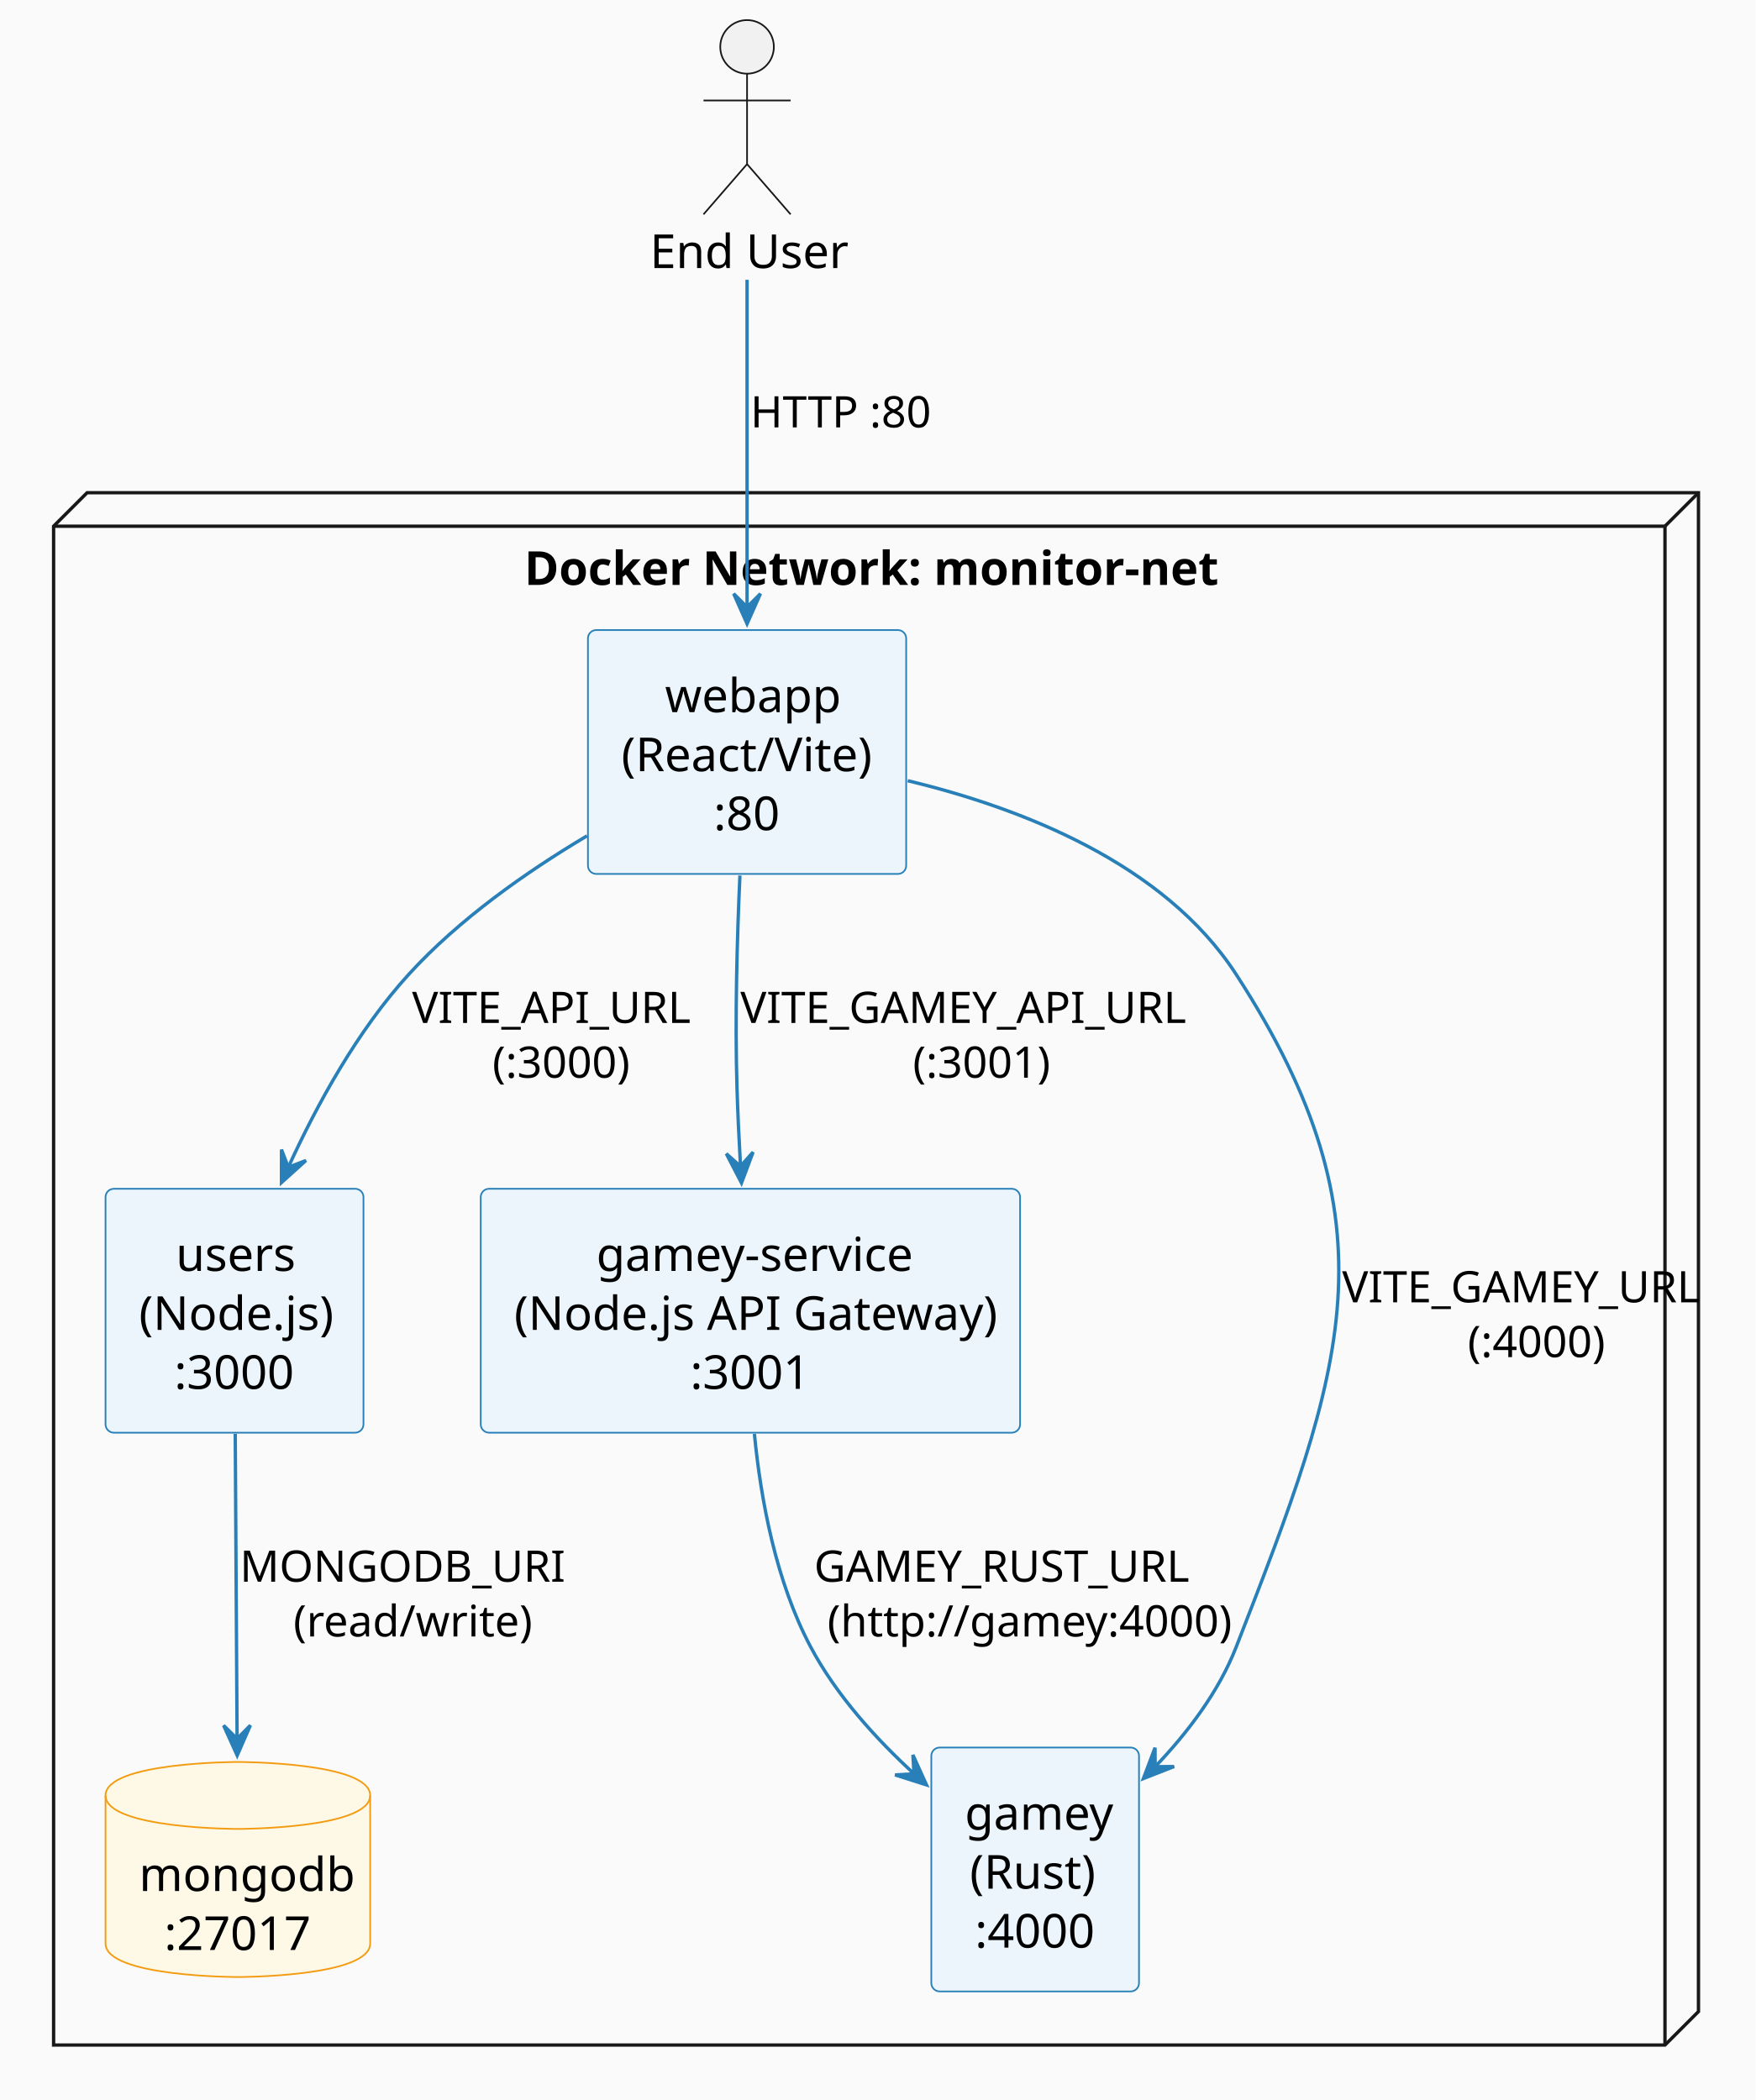
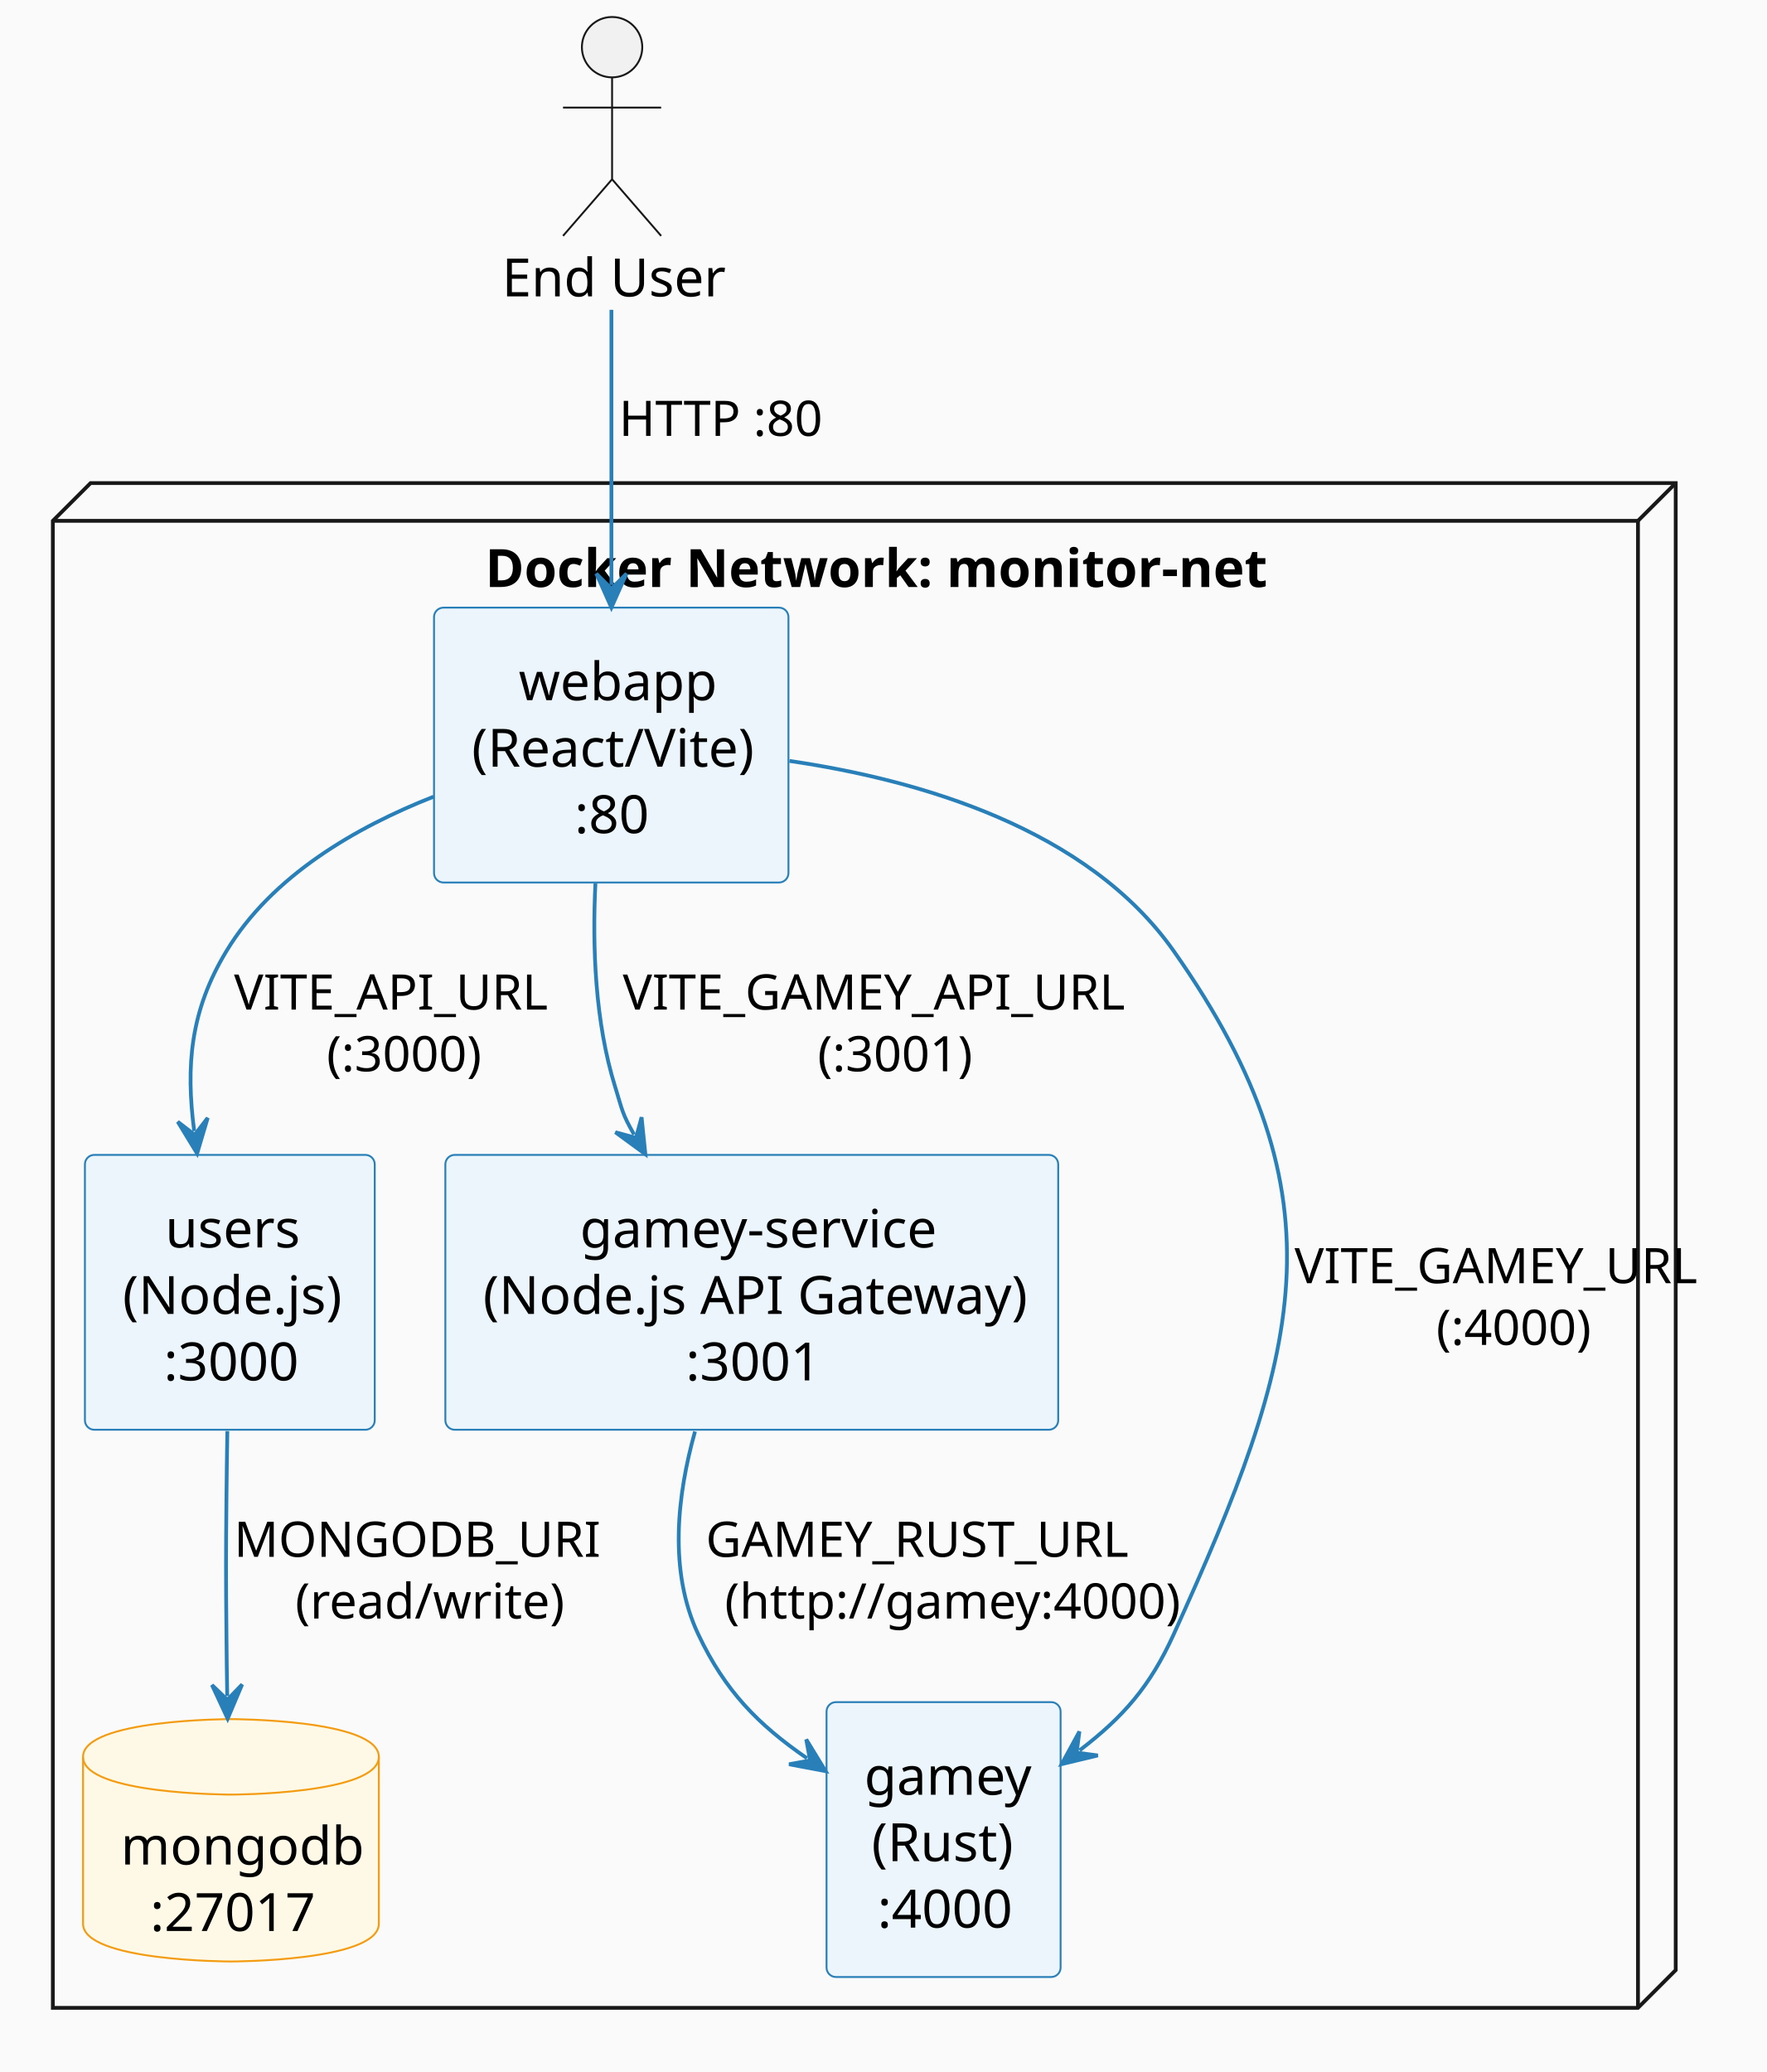
- <svg xmlns="http://www.w3.org/2000/svg" contentStyleType="text/css" height="627px" preserveAspectRatio="none" style="width:524px;height:627px;background:#FAFAFA;" version="1.1" viewBox="0 0 524 627" width="524px" zoomAndPan="magnify">
+ <svg xmlns="http://www.w3.org/2000/svg" contentStyleType="text/css" data-diagram-type="DESCRIPTION" height="549px" preserveAspectRatio="none" style="width:468px;height:549px;background:#FAFAFA;" version="1.1" viewBox="0 0 468 549" width="468px" zoomAndPan="magnify">
  <defs />
  <g>
-     <rect fill="#FAFAFA" height="627" style="stroke:none;stroke-width:1.0;" width="524" x="0" y="0" />
-     <g id="cluster_Docker Network: monitor-net">
-       <polygon fill="none" points="16,157.11,26,147.11,507,147.11,507,600.59,497,610.59,16,610.59,16,157.11" style="stroke:#181818;stroke-width:1.0;" />
-       <line style="stroke:#181818;stroke-width:1.0;" x1="497" x2="507" y1="157.11" y2="147.11" />
-       <line style="stroke:#181818;stroke-width:1.0;" x1="16" x2="497" y1="157.11" y2="157.11" />
-       <line style="stroke:#181818;stroke-width:1.0;" x1="497" x2="497" y1="157.11" y2="610.59" />
-       <text fill="#000000" font-family="sans-serif" font-size="14" font-weight="bold" lengthAdjust="spacing" textLength="202" x="156.5" y="174.643">Docker Network: monitor-net</text>
+     <rect fill="#FAFAFA" height="549" style="stroke:none;stroke-width:1;" width="468" x="0" y="0" />
+     <g class="cluster" data-qualified-name="Docker Network. monitor-net" data-source-line="16" id="ent0003">
+       <polygon fill="none" points="14,138,24,128,444,128,444,522,434,532,14,532,14,138" style="stroke:#181818;stroke-width:1;" />
+       <line style="stroke:#181818;stroke-width:1;" x1="434" x2="444" y1="138" y2="128" />
+       <line style="stroke:#181818;stroke-width:1;" x1="14" x2="434" y1="138" y2="138" />
+       <line style="stroke:#181818;stroke-width:1;" x1="434" x2="434" y1="138" y2="532" />
+       <text fill="#000000" font-family="sans-serif" font-size="14" font-weight="bold" lengthAdjust="spacing" textLength="192.91" x="128.545" y="155.533">Docker Network: monitor-net</text>
    </g>
-     <g id="elem_webapp">
-       <rect fill="#EBF5FB" height="72.828" rx="2.5" ry="2.5" style="stroke:#2980B9;stroke-width:0.5;" width="95" x="175.5" y="188.11" />
-       <text fill="#000000" font-family="sans-serif" font-size="14" lengthAdjust="spacing" textLength="49" x="198.5" y="212.643">webapp</text>
-       <text fill="#000000" font-family="sans-serif" font-size="14" lengthAdjust="spacing" textLength="75" x="185.5" y="230.253">(React/Vite)</text>
-       <text fill="#000000" font-family="sans-serif" font-size="14" lengthAdjust="spacing" textLength="20" x="213" y="247.862">:80</text>
+     <g class="entity" data-qualified-name="user" data-source-line="14" id="ent0002">
+       <ellipse cx="162.179" cy="12.5" fill="#F1F1F1" rx="8" ry="8" style="stroke:#181818;stroke-width:0.5;" />
+       <path d="M162.179,20.5 L162.179,47.5 M149.179,28.5 L175.179,28.5 M162.179,47.5 L149.179,62.5 M162.179,47.5 L175.179,62.5" fill="none" style="stroke:#181818;stroke-width:0.5;" />
+       <text fill="#000000" font-family="sans-serif" font-size="14" lengthAdjust="spacing" textLength="58.358" x="133" y="78.533">End User</text>
    </g>
-     <g id="elem_users">
-       <rect fill="#EBF5FB" height="72.828" rx="2.5" ry="2.5" style="stroke:#2980B9;stroke-width:0.5;" width="77" x="31.5" y="354.93" />
-       <text fill="#000000" font-family="sans-serif" font-size="14" lengthAdjust="spacing" textLength="35" x="52.5" y="379.463">users</text>
-       <text fill="#000000" font-family="sans-serif" font-size="14" lengthAdjust="spacing" textLength="57" x="41.5" y="397.073">(Node.js)</text>
-       <text fill="#000000" font-family="sans-serif" font-size="14" lengthAdjust="spacing" textLength="36" x="52" y="414.682">:3000</text>
+     <g class="entity" data-qualified-name="Docker Network. monitor-net.webapp" data-source-line="18" id="ent0004">
+       <rect fill="#EBF5FB" height="72.828" rx="2.5" ry="2.5" style="stroke:#2980B9;stroke-width:0.5;" width="93.91" x="115" y="161" />
+       <text fill="#000000" font-family="sans-serif" font-size="14" lengthAdjust="spacing" textLength="49.041" x="137.435" y="185.533">webapp</text>
+       <text fill="#000000" font-family="sans-serif" font-size="14" lengthAdjust="spacing" textLength="73.91" x="125" y="203.143">(React/Vite)</text>
+       <text fill="#000000" font-family="sans-serif" font-size="14" lengthAdjust="spacing" textLength="19.462" x="152.224" y="220.752">:80</text>
    </g>
-     <g id="elem_gameyapi">
-       <rect fill="#EBF5FB" height="72.828" rx="2.5" ry="2.5" style="stroke:#2980B9;stroke-width:0.5;" width="161" x="143.5" y="354.93" />
-       <text fill="#000000" font-family="sans-serif" font-size="14" lengthAdjust="spacing" textLength="92" x="178" y="379.463">gamey-service</text>
-       <text fill="#000000" font-family="sans-serif" font-size="14" lengthAdjust="spacing" textLength="141" x="153.5" y="397.073">(Node.js API Gateway)</text>
-       <text fill="#000000" font-family="sans-serif" font-size="14" lengthAdjust="spacing" textLength="36" x="206" y="414.682">:3001</text>
+     <g class="entity" data-qualified-name="Docker Network. monitor-net.users" data-source-line="19" id="ent0005">
+       <rect fill="#EBF5FB" height="72.828" rx="2.5" ry="2.5" style="stroke:#2980B9;stroke-width:0.5;" width="76.793" x="22.5" y="306" />
+       <text fill="#000000" font-family="sans-serif" font-size="14" lengthAdjust="spacing" textLength="34.234" x="43.779" y="330.533">users</text>
+       <text fill="#000000" font-family="sans-serif" font-size="14" lengthAdjust="spacing" textLength="56.793" x="32.5" y="348.143">(Node.js)</text>
+       <text fill="#000000" font-family="sans-serif" font-size="14" lengthAdjust="spacing" textLength="35.034" x="43.379" y="365.752">:3000</text>
    </g>
-     <g id="elem_gamey">
-       <rect fill="#EBF5FB" height="72.828" rx="2.5" ry="2.5" style="stroke:#2980B9;stroke-width:0.5;" width="62" x="278" y="521.76" />
-       <text fill="#000000" font-family="sans-serif" font-size="14" lengthAdjust="spacing" textLength="42" x="288" y="546.293">gamey</text>
-       <text fill="#000000" font-family="sans-serif" font-size="14" lengthAdjust="spacing" textLength="39" x="289.5" y="563.903">(Rust)</text>
-       <text fill="#000000" font-family="sans-serif" font-size="14" lengthAdjust="spacing" textLength="36" x="291" y="581.512">:4000</text>
+     <g class="entity" data-qualified-name="Docker Network. monitor-net.gameyapi" data-source-line="20" id="ent0006">
+       <rect fill="#EBF5FB" height="72.828" rx="2.5" ry="2.5" style="stroke:#2980B9;stroke-width:0.5;" width="162.386" x="118" y="306" />
+       <text fill="#000000" font-family="sans-serif" font-size="14" lengthAdjust="spacing" textLength="91.027" x="153.679" y="330.533">gamey-service</text>
+       <text fill="#000000" font-family="sans-serif" font-size="14" lengthAdjust="spacing" textLength="142.386" x="128" y="348.143">(Node.js API Gateway)</text>
+       <text fill="#000000" font-family="sans-serif" font-size="14" lengthAdjust="spacing" textLength="35.034" x="181.676" y="365.752">:3001</text>
    </g>
-     <g id="elem_mongo">
-       <path d="M31.5,536.07 C31.5,526.07 71,526.07 71,526.07 C71,526.07 110.5,526.07 110.5,536.07 L110.5,580.289 C110.5,590.289 71,590.289 71,590.289 C71,590.289 31.5,590.289 31.5,580.289 L31.5,536.07 " fill="#FEF9E7" style="stroke:#F39C12;stroke-width:0.5;" />
-       <path d="M31.5,536.07 C31.5,546.07 71,546.07 71,546.07 C71,546.07 110.5,546.07 110.5,536.07 " fill="none" style="stroke:#F39C12;stroke-width:0.5;" />
-       <text fill="#000000" font-family="sans-serif" font-size="14" lengthAdjust="spacing" textLength="59" x="41.5" y="564.603">mongodb</text>
-       <text fill="#000000" font-family="sans-serif" font-size="14" lengthAdjust="spacing" textLength="44" x="49" y="582.213">:27017</text>
+     <g class="entity" data-qualified-name="Docker Network. monitor-net.gamey" data-source-line="21" id="ent0007">
+       <rect fill="#EBF5FB" height="72.828" rx="2.5" ry="2.5" style="stroke:#2980B9;stroke-width:0.5;" width="62.02" x="219" y="451" />
+       <text fill="#000000" font-family="sans-serif" font-size="14" lengthAdjust="spacing" textLength="42.02" x="229" y="475.533">gamey</text>
+       <text fill="#000000" font-family="sans-serif" font-size="14" lengthAdjust="spacing" textLength="38.11" x="230.955" y="493.143">(Rust)</text>
+       <text fill="#000000" font-family="sans-serif" font-size="14" lengthAdjust="spacing" textLength="35.034" x="232.493" y="510.752">:4000</text>
    </g>
-     <g id="elem_user">
-       <ellipse cx="223" cy="14" fill="#F1F1F1" rx="8" ry="8" style="stroke:#181818;stroke-width:0.5;" />
-       <path d="M223,22 L223,49 M210,30 L236,30 M223,49 L210,64 M223,49 L236,64 " fill="none" style="stroke:#181818;stroke-width:0.5;" />
-       <text fill="#000000" font-family="sans-serif" font-size="14" lengthAdjust="spacing" textLength="58" x="194" y="80.033">End User</text>
+     <g class="entity" data-qualified-name="Docker Network. monitor-net.mongo" data-source-line="22" id="ent0008">
+       <path d="M22,465.5 C22,455.5 61.19,455.5 61.19,455.5 C61.19,455.5 100.379,455.5 100.379,465.5 L100.379,509.719 C100.379,519.719 61.19,519.719 61.19,519.719 C61.19,519.719 22,519.719 22,509.719 L22,465.5" fill="#FEF9E7" style="stroke:#F39C12;stroke-width:0.5;" />
+       <path d="M22,465.5 C22,475.5 61.19,475.5 61.19,475.5 C61.19,475.5 100.379,475.5 100.379,465.5" fill="none" style="stroke:#F39C12;stroke-width:0.5;" />
+       <text fill="#000000" font-family="sans-serif" font-size="14" lengthAdjust="spacing" textLength="58.379" x="32" y="494.033">mongodb</text>
+       <text fill="#000000" font-family="sans-serif" font-size="14" lengthAdjust="spacing" textLength="42.82" x="39.779" y="511.643">:27017</text>
    </g>
-     <g id="link_user_webapp">
-       <path d="M223,83.53 C223,112.37 223,151.9 223,181.6 " fill="none" id="user-to-webapp" style="stroke:#2980B9;stroke-width:1.0;" />
-       <polygon fill="#2980B9" points="223,186.26,227,177.26,223,181.26,219,177.26,223,186.26" style="stroke:#2980B9;stroke-width:1.0;" />
-       <text fill="#000000" font-family="sans-serif" font-size="13" lengthAdjust="spacing" textLength="54" x="224" y="127.605">HTTP :80</text>
+     <g class="link" data-entity-1="ent0002" data-entity-2="ent0004" data-link-type="dependency" id="lnk9">
+       <polygon fill="#2980B9" points="162,160.988,166,151.988,162,155.988,158,151.988,162,160.988" style="stroke:#2980B9;stroke-width:1;" />
+       <path d="M162,82.089 C162,106.261 162,131.328 162,154.988" fill="none" style="stroke:#2980B9;stroke-width:1;" />
+       <text fill="#000000" font-family="sans-serif" font-size="13" lengthAdjust="spacing" textLength="55.624" x="164" y="115.495">HTTP :80</text>
    </g>
-     <g id="link_webapp_users">
-       <path d="M175.23,249.56 C156.98,260.41 136.99,274.49 122,290.93 C106.78,307.63 94.68,329.61 85.99,348.66 " fill="none" id="webapp-to-users" style="stroke:#2980B9;stroke-width:1.0;" />
-       <polygon fill="#2980B9" points="84.02,353.08,91.334,346.485,86.053,348.512,84.026,343.231,84.02,353.08" style="stroke:#2980B9;stroke-width:1.0;" />
-       <text fill="#000000" font-family="sans-serif" font-size="13" lengthAdjust="spacing" textLength="88" x="123" y="305.425">VITE_API_URL</text>
-       <text fill="#000000" font-family="sans-serif" font-size="13" lengthAdjust="spacing" textLength="40" x="147" y="321.777">(:3000)</text>
+     <g class="link" data-entity-1="ent0004" data-entity-2="ent0005" data-link-type="dependency" id="lnk10">
+       <polygon fill="#2980B9" points="52.226,305.633,55.035,296.193,51.583,300.675,47.102,297.223,52.226,305.633" style="stroke:#2980B9;stroke-width:1;" />
+       <path d="M114.884,211.087 C94.261,219.195 72.054,232.065 60,252 C50.431,267.824 49.203,282.325 51.455,299.683" fill="none" style="stroke:#2980B9;stroke-width:1;" />
+       <text fill="#000000" font-family="sans-serif" font-size="13" lengthAdjust="spacing" textLength="90.314" x="62" y="267.495">VITE_API_URL</text>
+       <text fill="#000000" font-family="sans-serif" font-size="13" lengthAdjust="spacing" textLength="41.19" x="86.562" y="283.847">(:3000)</text>
    </g>
-     <g id="link_webapp_gameyapi">
-       <path d="M220.87,261.41 C220.01,280.31 219.36,303.88 220,324.93 C220.23,332.49 220.61,340.52 221.05,348.28 " fill="none" id="webapp-to-gameyapi" style="stroke:#2980B9;stroke-width:1.0;" />
-       <polygon fill="#2980B9" points="221.34,353.21,224.792,343.986,221.04,348.219,216.807,344.466,221.34,353.21" style="stroke:#2980B9;stroke-width:1.0;" />
-       <text fill="#000000" font-family="sans-serif" font-size="13" lengthAdjust="spacing" textLength="143" x="221" y="305.425">VITE_GAMEY_API_URL</text>
-       <text fill="#000000" font-family="sans-serif" font-size="13" lengthAdjust="spacing" textLength="40" x="272.5" y="321.777">(:3001)</text>
+     <g class="link" data-entity-1="ent0004" data-entity-2="ent0006" data-link-type="dependency" id="lnk11">
+       <polygon fill="#2980B9" points="170.997,305.821,169.993,296.024,168.511,301.483,163.052,300.001,170.997,305.821" style="stroke:#2980B9;stroke-width:1;" />
+       <path d="M157.764,234.083 C156.936,250.799 157.643,270.789 163,288 C164.896,294.093 164.75,294.919 168.014,300.615" fill="none" style="stroke:#2980B9;stroke-width:1;" />
+       <text fill="#000000" font-family="sans-serif" font-size="13" lengthAdjust="spacing" textLength="144.498" x="165" y="267.495">VITE_GAMEY_API_URL</text>
+       <text fill="#000000" font-family="sans-serif" font-size="13" lengthAdjust="spacing" textLength="41.19" x="216.654" y="283.847">(:3001)</text>
    </g>
-     <g id="link_webapp_gamey">
-       <path d="M270.96,233.1 C304.68,241.21 347.48,257.71 369,290.93 C417.53,365.85 401.37,408.58 369,491.76 C363.81,505.09 354.51,517.35 344.74,527.56 " fill="none" id="webapp-to-gamey" style="stroke:#2980B9;stroke-width:1.0;" />
-       <polygon fill="#2980B9" points="341.3,531.03,350.471,527.439,344.814,527.473,344.78,521.816,341.3,531.03" style="stroke:#2980B9;stroke-width:1.0;" />
-       <text fill="#000000" font-family="sans-serif" font-size="13" lengthAdjust="spacing" textLength="115" x="400.63" y="388.845">VITE_GAMEY_URL</text>
-       <text fill="#000000" font-family="sans-serif" font-size="13" lengthAdjust="spacing" textLength="40" x="438.13" y="405.197">(:4000)</text>
+     <g class="link" data-entity-1="ent0004" data-entity-2="ent0007" data-link-type="dependency" id="lnk12">
+       <polygon fill="#2980B9" points="281.295,467.426,290.872,465.126,285.264,464.385,286.005,458.776,281.295,467.426" style="stroke:#2980B9;stroke-width:1;" />
+       <path d="M209.17,201.62 C243.622,206.658 288.149,219.516 311,252 C357.284,317.796 344.199,359.725 311,433 C304.722,446.857 297.646,454.895 286.057,463.776" fill="none" style="stroke:#2980B9;stroke-width:1;" />
+       <text fill="#000000" font-family="sans-serif" font-size="13" lengthAdjust="spacing" textLength="116.314" x="343" y="339.995">VITE_GAMEY_URL</text>
+       <text fill="#000000" font-family="sans-serif" font-size="13" lengthAdjust="spacing" textLength="41.19" x="380.562" y="356.347">(:4000)</text>
    </g>
-     <g id="link_gameyapi_gamey">
-       <path d="M225.19,428.12 C227.11,447.86 231.63,472.24 242,491.76 C249.61,506.08 261.46,519.18 273.09,529.82 " fill="none" id="gameyapi-to-gamey" style="stroke:#2980B9;stroke-width:1.0;" />
-       <polygon fill="#2980B9" points="276.57,532.93,272.503,523.96,272.834,529.607,267.187,529.938,276.57,532.93" style="stroke:#2980B9;stroke-width:1.0;" />
-       <text fill="#000000" font-family="sans-serif" font-size="13" lengthAdjust="spacing" textLength="121" x="243" y="472.255">GAMEY_RUST_URL</text>
-       <text fill="#000000" font-family="sans-serif" font-size="13" lengthAdjust="spacing" textLength="113" x="247" y="488.607">(http://gamey:4000)</text>
+     <g class="link" data-entity-1="ent0006" data-entity-2="ent0007" data-link-type="dependency" id="lnk13">
+       <polygon fill="#2980B9" points="218.755,469.286,213.623,460.88,214.641,466.445,209.076,467.462,218.755,469.286" style="stroke:#2980B9;stroke-width:1;" />
+       <path d="M184.152,379.287 C179.394,396.236 177.145,416.36 185,433 C192.113,448.067 200.844,456.914 213.818,465.876" fill="none" style="stroke:#2980B9;stroke-width:1;" />
+       <text fill="#000000" font-family="sans-serif" font-size="13" lengthAdjust="spacing" textLength="122.808" x="187" y="412.495">GAMEY_RUST_URL</text>
+       <text fill="#000000" font-family="sans-serif" font-size="13" lengthAdjust="spacing" textLength="112.728" x="192.04" y="428.847">(http://gamey:4000)</text>
    </g>
-     <g id="link_users_mongo">
-       <path d="M70.22,428.11 C70.38,455.02 70.6,491.83 70.77,519.25 " fill="none" id="users-to-mongo" style="stroke:#2980B9;stroke-width:1.0;" />
-       <polygon fill="#2980B9" points="70.8,524.14,74.749,515.117,70.771,519.14,66.749,515.163,70.8,524.14" style="stroke:#2980B9;stroke-width:1.0;" />
-       <text fill="#000000" font-family="sans-serif" font-size="13" lengthAdjust="spacing" textLength="96" x="71.59" y="472.255">MONGODB_URI</text>
-       <text fill="#000000" font-family="sans-serif" font-size="13" lengthAdjust="spacing" textLength="64" x="87.59" y="488.607">(read/write)</text>
+     <g class="link" data-entity-1="ent0005" data-entity-2="ent0008" data-link-type="dependency" id="lnk14">
+       <polygon fill="#2980B9" points="60.32,455.382,64.156,446.311,60.23,450.383,56.158,446.457,60.32,455.382" style="stroke:#2980B9;stroke-width:1;" />
+       <path d="M60.24,379.183 C60.14,385.133 60.054,391.241 60,397 C59.85,412.999 59.85,417.001 60,433 C60.068,440.246 60.078,442.044 60.211,449.383" fill="none" style="stroke:#2980B9;stroke-width:1;" />
+       <text fill="#000000" font-family="sans-serif" font-size="13" lengthAdjust="spacing" textLength="98.23" x="62" y="412.495">MONGODB_URI</text>
+       <text fill="#000000" font-family="sans-serif" font-size="13" lengthAdjust="spacing" textLength="65.736" x="78.247" y="428.847">(read/write)</text>
    </g>
  </g>
</svg>
